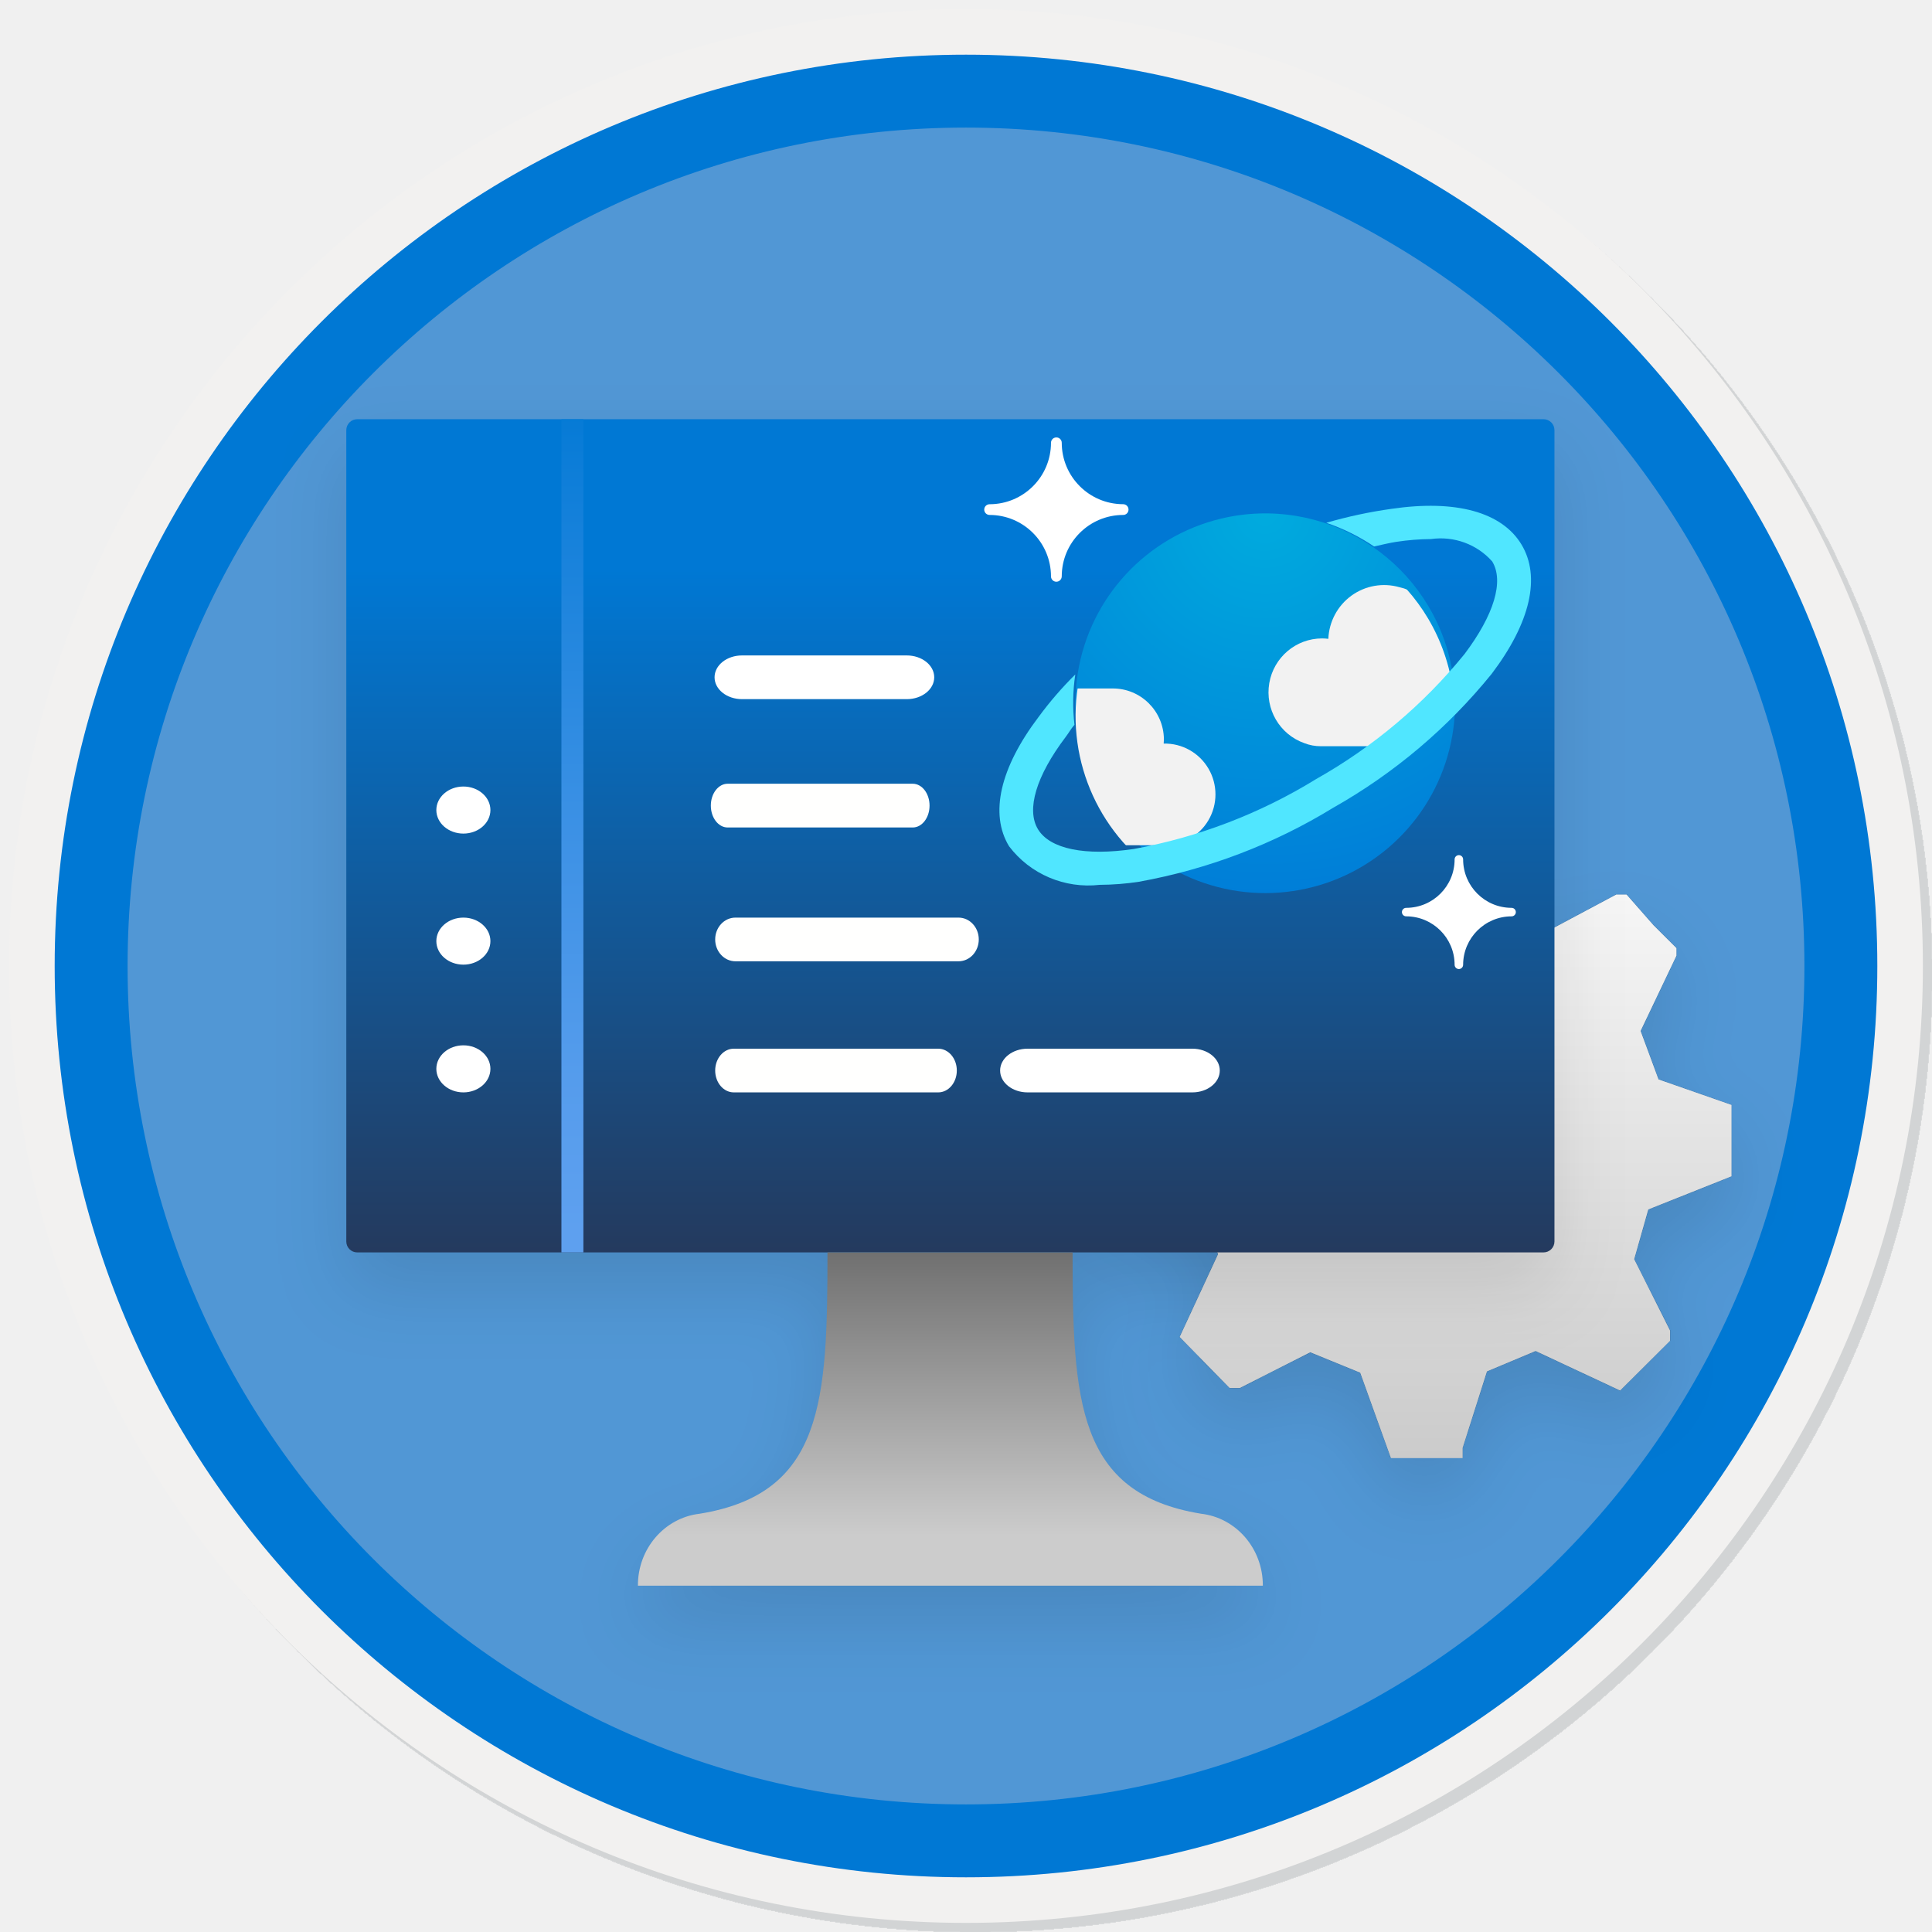
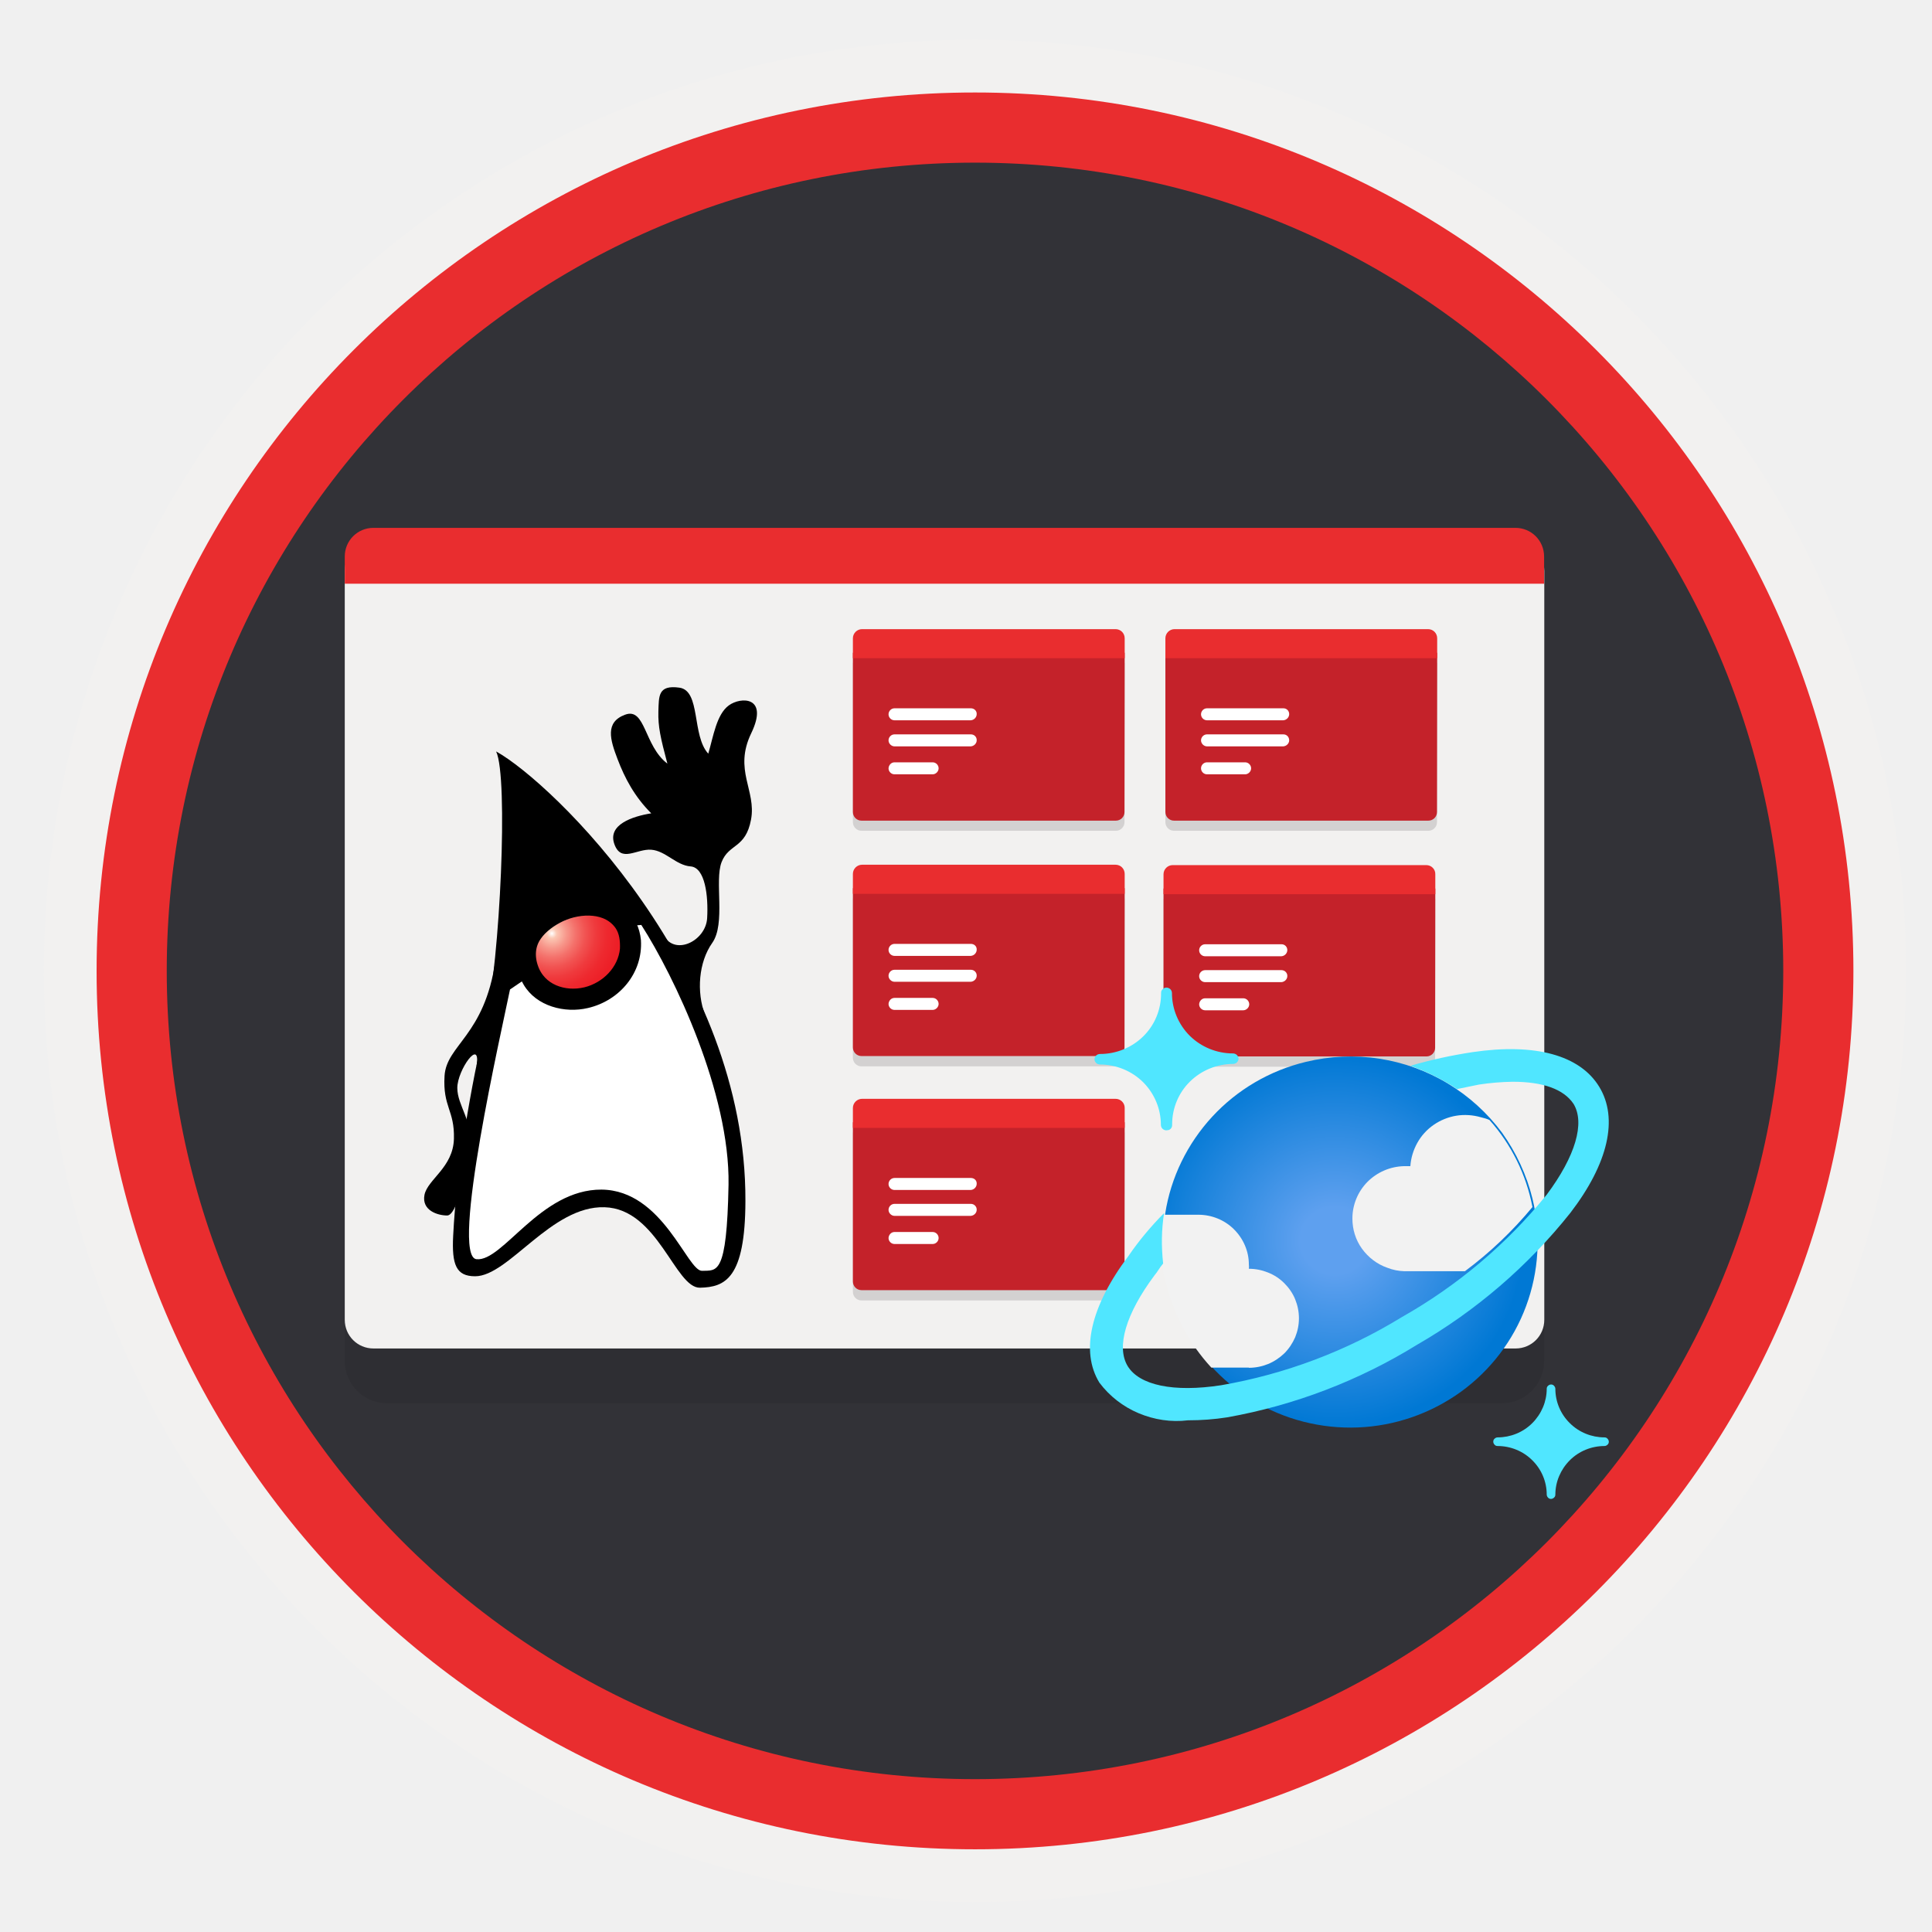
- <svg xmlns="http://www.w3.org/2000/svg" width="106" height="106" viewBox="0 0 106 106" fill="none">
-   <g filter="url(#filter0_d)">
-     <circle cx="53" cy="53" r="49" fill="#5197D5" />
-     <circle cx="53" cy="53" r="50.75" stroke="#F2F1F0" stroke-width="3.5" />
-   </g>
-   <circle cx="53" cy="53" r="48" stroke="#0078D4" stroke-width="4" />
-   <g filter="url(#filter1_d)">
-     <g filter="url(#filter2_d)">
-       <path fill-rule="evenodd" clip-rule="evenodd" d="M95 60.621V64.539L90.434 66.358L89.661 69.086L91.628 73.004V73.564L88.888 76.292L84.252 74.124L81.583 75.243L80.248 79.44V80H76.314L74.628 75.313L71.888 74.193L68.025 76.152H67.463L64.723 73.354L66.831 68.807L65.707 66.148L61.562 64.749H61V60.831L65.707 59.082L66.901 56.144L64.864 52.226V51.737L67.603 49.008L72.169 51.177L75.12 49.988L76.454 46H80.318L82.074 50.407L84.744 51.177L88.678 49.078H89.24L90.715 50.757L91.979 52.017V52.436L90.012 56.564L90.996 59.222L95 60.621ZM73.143 62.393C73.143 65.191 75.355 67.542 78.282 67.856C79.823 67.875 81.307 67.302 82.397 66.267C83.487 65.231 84.091 63.822 84.071 62.358C84.071 60.906 83.459 59.514 82.371 58.494C81.283 57.474 79.81 56.91 78.282 56.929C75.355 57.243 73.143 59.595 73.143 62.393Z" fill="url(#paint0_linear)" />
-     </g>
-     <circle cx="78.515" cy="62.485" r="6.182" fill="white" />
-   </g>
-   <g filter="url(#filter3_d)">
-     <rect x="19" y="23" width="66.286" height="45.714" rx="0.6" fill="url(#paint1_linear)" />
-     <path d="M65.895 83.051C59.114 81.945 58.848 76.89 58.848 68.714H45.4C45.4 76.89 45.172 81.945 38.391 83.051C36.452 83.273 34.988 84.978 35 87H69.286C69.297 84.978 67.834 83.273 65.895 83.051Z" fill="url(#paint2_linear)" />
-   </g>
-   <path fill-rule="evenodd" clip-rule="evenodd" d="M30.803 68.714H32.008V23H30.803V68.714Z" fill="url(#paint3_linear)" />
-   <path fill-rule="evenodd" clip-rule="evenodd" d="M26.907 44.444C26.907 45.157 26.242 45.735 25.424 45.735C24.604 45.735 23.94 45.157 23.94 44.444C23.94 43.731 24.604 43.153 25.424 43.153C26.242 43.153 26.907 43.731 26.907 44.444Z" fill="white" />
-   <path fill-rule="evenodd" clip-rule="evenodd" d="M26.907 51.636C26.907 52.348 26.242 52.926 25.424 52.926C24.604 52.926 23.94 52.348 23.94 51.636C23.94 50.922 24.604 50.345 25.424 50.345C26.242 50.345 26.907 50.922 26.907 51.636Z" fill="white" />
-   <path fill-rule="evenodd" clip-rule="evenodd" d="M26.907 58.643C26.907 59.355 26.242 59.934 25.424 59.934C24.604 59.934 23.94 59.355 23.94 58.643C23.94 57.93 24.604 57.352 25.424 57.352C26.242 57.352 26.907 57.93 26.907 58.643Z" fill="white" />
-   <path fill-rule="evenodd" clip-rule="evenodd" d="M51.476 59.934H40.259C39.695 59.934 39.239 59.398 39.239 58.735C39.239 58.072 39.695 57.537 40.259 57.537H51.476C52.04 57.537 52.496 58.072 52.496 58.735C52.496 59.398 52.04 59.934 51.476 59.934Z" fill="#FFFFFE" />
-   <path fill-rule="evenodd" clip-rule="evenodd" d="M65.418 59.934H56.379C55.545 59.934 54.872 59.398 54.872 58.735C54.872 58.072 55.545 57.537 56.379 57.537H65.418C66.251 57.537 66.924 58.072 66.924 58.735C66.924 59.398 66.251 59.934 65.418 59.934Z" fill="white" />
-   <path fill-rule="evenodd" clip-rule="evenodd" d="M49.75 38.359H40.711C39.878 38.359 39.205 37.823 39.205 37.16C39.205 36.497 39.878 35.961 40.711 35.961H49.75C50.583 35.961 51.257 36.497 51.257 37.16C51.257 37.823 50.583 38.359 49.75 38.359Z" fill="white" />
-   <path fill-rule="evenodd" clip-rule="evenodd" d="M52.589 52.742H40.351C39.736 52.742 39.239 52.206 39.239 51.543C39.239 50.88 39.736 50.345 40.351 50.345H52.589C53.204 50.345 53.701 50.88 53.701 51.543C53.701 52.206 53.204 52.742 52.589 52.742Z" fill="#FFFFFE" />
-   <path fill-rule="evenodd" clip-rule="evenodd" d="M39.923 45.4C39.413 45.4 39 44.864 39 44.2C39 43.536 39.413 43 39.923 43H50.077C50.587 43 51 43.536 51 44.2C51 44.864 50.587 45.4 50.077 45.4H39.923Z" fill="#FFFFFE" />
-   <path d="M57.958 31.917C57.88 31.917 57.805 31.886 57.749 31.831C57.694 31.775 57.663 31.7 57.663 31.622C57.66 29.762 56.154 28.256 54.295 28.253C54.133 28.253 54.001 28.122 54 27.96C54 27.797 54.132 27.665 54.295 27.665C56.155 27.662 57.661 26.155 57.663 24.295C57.663 24.217 57.694 24.141 57.749 24.086C57.805 24.03 57.88 24 57.958 24C58.037 24 58.112 24.03 58.167 24.086C58.223 24.141 58.254 24.217 58.253 24.295C58.256 26.154 59.763 27.66 61.622 27.663C61.7 27.663 61.775 27.694 61.831 27.749C61.886 27.805 61.917 27.88 61.917 27.958C61.917 28.037 61.886 28.112 61.831 28.168C61.775 28.223 61.7 28.254 61.622 28.253C59.762 28.255 58.255 29.762 58.253 31.622C58.252 31.784 58.121 31.916 57.958 31.917Z" fill="white" />
-   <path d="M80.042 53.167C79.913 53.167 79.808 53.062 79.808 52.934C79.807 51.466 78.617 50.276 77.15 50.275C77.022 50.275 76.918 50.171 76.917 50.043C76.917 49.981 76.941 49.922 76.985 49.878C77.029 49.834 77.088 49.809 77.15 49.809C78.618 49.809 79.808 48.619 79.808 47.15C79.808 47.022 79.913 46.917 80.042 46.917C80.171 46.917 80.275 47.022 80.275 47.15C80.276 48.619 81.466 49.809 82.933 49.809C83.062 49.809 83.167 49.914 83.167 50.043C83.167 50.172 83.062 50.276 82.933 50.276C81.466 50.278 80.277 51.468 80.275 52.935C80.274 53.063 80.17 53.167 80.042 53.167Z" fill="white" />
-   <path d="M79.548 36.165C80.527 40.262 78.941 44.546 75.53 47.018C72.119 49.49 67.554 49.664 63.964 47.459C60.375 45.254 58.467 41.104 59.13 36.944C59.794 32.784 62.899 29.433 66.996 28.454C72.592 27.118 78.211 30.57 79.548 36.165Z" fill="url(#paint4_radial)" />
-   <mask id="mask0" mask-type="alpha" maskUnits="userSpaceOnUse" x="59" y="28" width="21" height="22">
-     <path fill-rule="evenodd" clip-rule="evenodd" d="M79.536 36.864C80.514 40.974 78.93 45.272 75.523 47.752C72.116 50.232 67.556 50.407 63.971 48.195C60.385 45.983 58.479 41.819 59.142 37.645C59.805 33.472 62.906 30.11 66.999 29.128C72.588 27.787 78.201 31.25 79.536 36.864Z" fill="white" />
-   </mask>
-   <g mask="url(#mask0)">
-     <path d="M63.837 46.373C64.845 46.4 65.789 45.875 66.301 45.003C66.814 44.131 66.816 43.048 66.306 42.175C65.796 41.301 64.854 40.773 63.846 40.797C63.854 40.718 63.858 40.638 63.858 40.559C63.844 39.009 62.584 37.764 61.042 37.773H58.96C58.547 40.901 59.538 44.051 61.664 46.373H63.837Z" fill="#F2F2F2" />
-     <path d="M79.665 37.349C79.665 37.324 79.665 37.298 79.653 37.274C79.318 35.452 78.494 33.757 77.269 32.37C77.111 32.306 76.947 32.255 76.779 32.217C75.877 31.959 74.906 32.13 74.145 32.682C73.385 33.235 72.919 34.107 72.88 35.049C72.768 35.036 72.654 35.028 72.541 35.027C71.108 35.026 69.882 36.063 69.639 37.482C69.396 38.901 70.205 40.29 71.556 40.771C71.848 40.886 72.16 40.944 72.473 40.942H75.915C77.297 39.891 78.555 38.686 79.665 37.349Z" fill="#F2F2F2" />
-   </g>
-   <path d="M83.47 29.864C82.391 28.091 79.867 27.4 76.341 27.918C75.133 28.087 73.939 28.343 72.769 28.683C73.698 29 74.579 29.437 75.391 29.983C75.804 29.893 76.22 29.786 76.618 29.727C77.244 29.631 77.876 29.58 78.51 29.576C79.769 29.397 81.034 29.859 81.871 30.804C82.528 31.885 81.974 33.733 80.351 35.886C78.095 38.658 75.331 40.986 72.203 42.748C69.145 44.632 65.755 45.932 62.211 46.579C59.528 46.976 57.609 46.579 56.952 45.502C56.295 44.425 56.849 42.572 58.472 40.429C58.673 40.163 58.723 40.032 58.951 39.765C58.844 38.846 58.859 37.918 58.996 37.004C58.266 37.726 57.595 38.503 56.988 39.328C54.862 42.135 54.286 44.658 55.363 46.432C56.522 47.962 58.417 48.768 60.339 48.547C61.058 48.544 61.775 48.487 62.485 48.378C66.269 47.696 69.889 46.317 73.155 44.313C76.492 42.428 79.437 39.938 81.838 36.975C83.971 34.161 84.548 31.639 83.47 29.864Z" fill="#50E6FF" />
+ <svg xmlns="http://www.w3.org/2000/svg" width="103" height="103" viewBox="0 0 103 103" fill="none">
+   <path d="M51.98 98.571C26.13 98.571 5.17 77.621 5.17 51.761C5.17 25.901 26.13 4.951 51.98 4.951C77.83 4.951 98.79 25.911 98.79 51.761C98.79 77.611 77.83 98.571 51.98 98.571Z" fill="#323237" stroke="#9B9BA0" stroke-width="0.3" stroke-miterlimit="10" />
+   <path fill-rule="evenodd" clip-rule="evenodd" d="M97.88 51.761C97.88 77.111 77.33 97.661 51.98 97.661C26.63 97.661 6.08 77.111 6.08 51.761C6.08 26.411 26.63 5.861 51.98 5.861C77.33 5.861 97.88 26.411 97.88 51.761ZM51.98 2.121C79.4 2.121 101.62 24.341 101.62 51.761C101.62 79.181 79.39 101.401 51.98 101.401C24.56 101.401 2.34 79.171 2.34 51.761C2.34 24.341 24.56 2.121 51.98 2.121Z" fill="#F2F1F0" />
+   <path fill-rule="evenodd" clip-rule="evenodd" d="M95.07 51.761C95.07 75.561 75.78 94.851 51.98 94.851C28.18 94.851 8.89 75.561 8.89 51.761C8.89 27.961 28.18 8.671 51.98 8.671C75.78 8.671 95.07 27.961 95.07 51.761ZM51.98 4.931C77.84 4.931 98.81 25.901 98.81 51.761C98.81 77.621 77.84 98.591 51.98 98.591C26.12 98.591 5.15 77.621 5.15 51.761C5.15 25.901 26.11 4.931 51.98 4.931Z" fill="#E92D2F" />
+   <path opacity="0.2" d="M32.45 74.811H80.07C81.31 74.811 82.32 73.801 82.32 72.561V31.821H18.38V72.561C18.38 73.801 19.39 74.811 20.63 74.811H25.43H32.45Z" fill="#1F1D21" />
+   <path d="M32.45 71.891H80.8C81.65 71.891 82.33 71.211 82.33 70.361V30.431C82.32 29.581 81.64 28.901 80.8 28.901H19.91C19.06 28.901 18.38 29.581 18.38 30.431V70.361C18.38 71.211 19.06 71.891 19.91 71.891H25.43H32.45Z" fill="#F2F1F0" />
+   <path d="M82.32 29.671C82.32 28.821 81.64 28.141 80.79 28.141H19.91C19.06 28.141 18.38 28.821 18.38 29.671V31.121H82.32V29.671Z" fill="#E92D2F" />
+   <path opacity="0.15" d="M59.96 35.341H45.47V43.831C45.47 44.091 45.68 44.291 45.93 44.291H59.49C59.75 44.291 59.95 44.081 59.95 43.831L59.96 35.341Z" fill="#1F1D20" />
+   <path d="M59.96 34.801H45.47V43.291C45.47 43.551 45.68 43.751 45.93 43.751H59.49C59.75 43.751 59.95 43.541 59.95 43.291L59.96 34.801Z" fill="#C4222A" />
+   <path d="M59.47 33.541H45.96C45.69 33.541 45.47 33.761 45.47 34.031V35.091H59.96V34.031C59.96 33.761 59.75 33.541 59.47 33.541Z" fill="#E92D2F" />
+   <path d="M51.76 37.761H47.69C47.51 37.761 47.37 37.911 47.37 38.081C47.37 38.261 47.52 38.401 47.69 38.401H51.75C51.93 38.391 52.07 38.241 52.07 38.071C52.08 37.901 51.94 37.761 51.76 37.761Z" fill="white" />
+   <path d="M51.76 39.151H47.69C47.51 39.151 47.37 39.301 47.37 39.471C47.37 39.641 47.52 39.791 47.69 39.791H51.75C51.93 39.781 52.07 39.631 52.07 39.471C52.08 39.291 51.94 39.151 51.76 39.151Z" fill="white" />
+   <path fill-rule="evenodd" clip-rule="evenodd" d="M47.69 40.641H49.72C49.9 40.641 50.04 40.791 50.04 40.961C50.04 41.131 49.89 41.281 49.72 41.281H47.69C47.51 41.281 47.37 41.131 47.37 40.961C47.38 40.791 47.51 40.641 47.69 40.641Z" fill="white" />
+   <path opacity="0.15" d="M59.96 47.901H45.47V56.391C45.47 56.651 45.68 56.851 45.93 56.851H59.49C59.75 56.851 59.95 56.641 59.95 56.391L59.96 47.901Z" fill="#1F1D20" />
+   <path d="M59.96 47.351H45.47V55.841C45.47 56.101 45.68 56.301 45.93 56.301H59.49C59.75 56.301 59.95 56.091 59.95 55.841L59.96 47.351Z" fill="#C4222A" />
+   <path d="M59.47 46.101H45.96C45.69 46.101 45.47 46.321 45.47 46.591V47.651H59.96V46.591C59.96 46.321 59.75 46.101 59.47 46.101Z" fill="#E92D2F" />
+   <path d="M51.76 50.321H47.69C47.51 50.321 47.37 50.471 47.37 50.641C47.37 50.821 47.52 50.961 47.69 50.961H51.75C51.93 50.951 52.07 50.801 52.07 50.631C52.08 50.451 51.94 50.321 51.76 50.321Z" fill="white" />
+   <path d="M51.76 51.701H47.69C47.51 51.701 47.37 51.851 47.37 52.021C47.37 52.191 47.52 52.341 47.69 52.341H51.75C51.93 52.331 52.07 52.181 52.07 52.021C52.08 51.851 51.94 51.701 51.76 51.701Z" fill="white" />
+   <path fill-rule="evenodd" clip-rule="evenodd" d="M47.69 53.201H49.72C49.9 53.201 50.04 53.351 50.04 53.521C50.04 53.691 49.89 53.841 49.72 53.841H47.69C47.51 53.841 47.37 53.691 47.37 53.521C47.38 53.351 47.51 53.201 47.69 53.201Z" fill="white" />
+   <path opacity="0.15" d="M76.62 35.341H62.13V43.831C62.13 44.091 62.34 44.291 62.59 44.291H76.15C76.41 44.291 76.61 44.081 76.61 43.831L76.62 35.341Z" fill="#1F1D20" />
+   <path d="M76.62 34.801H62.13V43.291C62.13 43.551 62.34 43.751 62.59 43.751H76.15C76.41 43.751 76.61 43.541 76.61 43.291L76.62 34.801Z" fill="#C4222A" />
+   <path d="M76.13 33.541H62.62C62.35 33.541 62.13 33.761 62.13 34.031V35.091H76.62V34.031C76.62 33.761 76.41 33.541 76.13 33.541Z" fill="#E92D2F" />
+   <path d="M68.42 37.761H64.35C64.17 37.761 64.03 37.911 64.03 38.081C64.03 38.261 64.18 38.401 64.35 38.401H68.41C68.59 38.391 68.73 38.241 68.73 38.071C68.73 37.901 68.6 37.761 68.42 37.761Z" fill="white" />
+   <path d="M68.42 39.151H64.35C64.17 39.151 64.03 39.301 64.03 39.471C64.03 39.641 64.18 39.791 64.35 39.791H68.41C68.59 39.781 68.73 39.631 68.73 39.471C68.73 39.291 68.6 39.151 68.42 39.151Z" fill="white" />
+   <path fill-rule="evenodd" clip-rule="evenodd" d="M64.35 40.641H66.38C66.56 40.641 66.7 40.791 66.7 40.961C66.7 41.131 66.55 41.281 66.38 41.281H64.35C64.17 41.281 64.03 41.131 64.03 40.961C64.03 40.791 64.17 40.641 64.35 40.641Z" fill="white" />
+   <path opacity="0.15" d="M76.52 47.921H62.03V56.411C62.03 56.671 62.24 56.871 62.49 56.871H76.05C76.31 56.871 76.51 56.661 76.51 56.411L76.52 47.921Z" fill="#1F1D20" />
+   <path d="M76.52 47.371H62.03V55.861C62.03 56.121 62.24 56.321 62.49 56.321H76.05C76.31 56.321 76.51 56.111 76.51 55.861L76.52 47.371Z" fill="#C4222A" />
+   <path d="M76.04 46.121H62.52C62.25 46.121 62.03 46.341 62.03 46.611V47.671H76.52V46.611C76.53 46.341 76.31 46.121 76.04 46.121Z" fill="#E92D2F" />
+   <path d="M68.32 50.341H64.25C64.07 50.341 63.93 50.491 63.93 50.661C63.93 50.841 64.08 50.981 64.25 50.981H68.31C68.49 50.971 68.63 50.821 68.63 50.651C68.63 50.481 68.5 50.341 68.32 50.341Z" fill="white" />
+   <path d="M68.32 51.721H64.25C64.07 51.721 63.93 51.871 63.93 52.041C63.93 52.221 64.08 52.361 64.25 52.361H68.31C68.49 52.351 68.63 52.201 68.63 52.041C68.64 51.871 68.5 51.721 68.32 51.721Z" fill="white" />
+   <path fill-rule="evenodd" clip-rule="evenodd" d="M64.25 53.221H66.28C66.46 53.221 66.6 53.371 66.6 53.541C66.6 53.711 66.45 53.861 66.28 53.861H64.25C64.07 53.861 63.93 53.711 63.93 53.541C63.94 53.371 64.07 53.221 64.25 53.221Z" fill="white" />
+   <path opacity="0.15" d="M59.96 60.381H45.47V68.871C45.47 69.131 45.68 69.331 45.93 69.331H59.49C59.75 69.331 59.95 69.121 59.95 68.871L59.96 60.381Z" fill="#1F1D20" />
+   <path d="M59.96 59.831H45.47V68.321C45.47 68.581 45.68 68.781 45.93 68.781H59.49C59.75 68.781 59.95 68.571 59.95 68.321L59.96 59.831Z" fill="#C4222A" />
+   <path d="M59.47 58.581H45.96C45.69 58.581 45.47 58.801 45.47 59.071V60.131H59.96V59.061C59.96 58.801 59.75 58.581 59.47 58.581Z" fill="#E92D2F" />
+   <path d="M51.76 62.801H47.69C47.51 62.801 47.37 62.951 47.37 63.121C47.37 63.301 47.52 63.441 47.69 63.441H51.75C51.93 63.431 52.07 63.281 52.07 63.111C52.08 62.931 51.94 62.801 51.76 62.801Z" fill="white" />
+   <path d="M51.76 64.181H47.69C47.51 64.181 47.37 64.331 47.37 64.501C47.37 64.671 47.52 64.821 47.69 64.821H51.75C51.93 64.811 52.07 64.661 52.07 64.501C52.08 64.331 51.94 64.181 51.76 64.181Z" fill="white" />
+   <path fill-rule="evenodd" clip-rule="evenodd" d="M47.69 65.681H49.72C49.9 65.681 50.04 65.831 50.04 66.001C50.04 66.181 49.89 66.321 49.72 66.321H47.69C47.51 66.321 47.37 66.171 47.37 66.001C47.38 65.831 47.51 65.681 47.69 65.681Z" fill="white" />
+   <path d="M62.17 60.261C62.1 60.261 62.02 60.221 61.97 60.171C61.92 60.121 61.89 60.041 61.89 59.971C61.89 59.121 61.55 58.301 60.94 57.691C60.33 57.091 59.5 56.751 58.64 56.751C58.57 56.751 58.49 56.721 58.44 56.671C58.39 56.621 58.35 56.551 58.35 56.481C58.35 56.401 58.38 56.331 58.44 56.271C58.49 56.221 58.57 56.191 58.65 56.191C59.51 56.191 60.34 55.851 60.95 55.251C61.56 54.651 61.9 53.831 61.9 52.971C61.9 52.931 61.9 52.891 61.91 52.851C61.92 52.811 61.94 52.781 61.97 52.751C62 52.721 62.03 52.701 62.06 52.681C62.1 52.661 62.14 52.651 62.18 52.651C62.26 52.651 62.33 52.681 62.39 52.731C62.44 52.781 62.48 52.861 62.48 52.941C62.48 53.791 62.82 54.611 63.43 55.221C64.04 55.821 64.87 56.161 65.73 56.161C65.81 56.161 65.88 56.191 65.94 56.241C65.99 56.291 66.03 56.371 66.03 56.451C66.03 56.521 65.99 56.591 65.94 56.641C65.89 56.691 65.81 56.721 65.74 56.721C64.88 56.721 64.05 57.061 63.44 57.661C62.83 58.261 62.49 59.081 62.49 59.941C62.49 59.981 62.49 60.021 62.48 60.061C62.47 60.101 62.45 60.131 62.42 60.171C62.39 60.201 62.36 60.221 62.32 60.241C62.25 60.251 62.21 60.261 62.17 60.261Z" fill="#50E6FF" />
+   <path d="M82.69 79.911C82.63 79.911 82.57 79.891 82.53 79.841C82.49 79.801 82.46 79.741 82.46 79.681C82.46 78.991 82.18 78.331 81.69 77.851C81.2 77.361 80.53 77.091 79.84 77.091C79.78 77.091 79.72 77.071 79.68 77.021C79.64 76.981 79.61 76.921 79.61 76.861C79.61 76.801 79.63 76.741 79.68 76.701C79.72 76.661 79.78 76.631 79.84 76.631C80.53 76.631 81.2 76.361 81.69 75.871C82.18 75.381 82.46 74.721 82.46 74.041C82.46 73.981 82.48 73.921 82.53 73.881C82.57 73.841 82.63 73.811 82.69 73.811C82.75 73.811 82.81 73.831 82.85 73.881C82.89 73.921 82.92 73.981 82.92 74.041C82.92 74.731 83.2 75.391 83.69 75.871C84.18 76.361 84.85 76.631 85.54 76.631C85.6 76.631 85.66 76.651 85.7 76.701C85.74 76.741 85.77 76.801 85.77 76.861C85.77 76.921 85.75 76.981 85.7 77.021C85.66 77.061 85.6 77.091 85.54 77.091C84.85 77.091 84.18 77.361 83.69 77.851C83.2 78.341 82.92 79.001 82.92 79.681C82.92 79.741 82.9 79.801 82.85 79.841C82.81 79.881 82.75 79.911 82.69 79.911Z" fill="#50E6FF" />
+   <path d="M81.7 63.901C82.16 65.801 82.04 67.801 81.36 69.631C80.68 71.471 79.46 73.061 77.87 74.211C76.27 75.361 74.37 76.021 72.4 76.101C70.43 76.181 68.47 75.681 66.79 74.661C65.11 73.641 63.76 72.151 62.93 70.381C62.1 68.611 61.82 66.631 62.12 64.701C62.42 62.771 63.3 60.971 64.63 59.531C65.96 58.091 67.7 57.071 69.62 56.611C70.9 56.301 72.23 56.241 73.53 56.441C74.83 56.641 76.08 57.091 77.2 57.771C78.32 58.451 79.3 59.341 80.08 60.391C80.83 61.441 81.39 62.641 81.7 63.901Z" fill="url(#paint0_radial)" />
+   <path d="M66.58 72.921C66.93 72.921 67.28 72.851 67.6 72.721C67.92 72.591 68.22 72.391 68.47 72.151C68.72 71.901 68.91 71.611 69.05 71.291C69.18 70.971 69.25 70.631 69.25 70.281C69.25 69.931 69.18 69.591 69.05 69.271C68.92 68.951 68.72 68.661 68.47 68.411C68.22 68.161 67.93 67.971 67.6 67.841C67.28 67.711 66.93 67.641 66.58 67.641C66.59 67.571 66.59 67.491 66.58 67.411C66.58 66.711 66.29 66.041 65.79 65.541C65.29 65.041 64.6 64.761 63.89 64.761H61.89C61.75 65.991 61.85 67.241 62.17 68.431C62.58 70.101 63.41 71.641 64.58 72.911H66.58V72.921Z" fill="#F2F2F2" />
+   <path d="M81.7 64.351C81.37 62.631 80.58 61.021 79.41 59.711C79.26 59.641 79.1 59.601 78.94 59.561C78.52 59.441 78.07 59.411 77.64 59.481C77.21 59.551 76.79 59.721 76.43 59.971C76.07 60.221 75.77 60.551 75.56 60.931C75.35 61.311 75.22 61.731 75.19 62.171H74.85C74.11 62.191 73.42 62.491 72.9 63.011C72.39 63.531 72.1 64.231 72.1 64.961C72.1 65.541 72.27 66.101 72.61 66.571C72.95 67.041 73.42 67.401 73.97 67.591C74.25 67.701 74.55 67.761 74.85 67.771H78.1C79.43 66.781 80.64 65.631 81.7 64.351Z" fill="#F2F2F2" />
+   <path d="M85.26 57.941C84.23 56.251 81.84 55.601 78.51 56.091C77.39 56.261 76.28 56.501 75.19 56.821C76.07 57.131 76.91 57.551 77.68 58.061L78.85 57.821C79.44 57.731 80.04 57.681 80.64 57.671C82.27 57.671 83.37 58.071 83.89 58.851C84.51 59.871 83.99 61.641 82.46 63.691C80.32 66.331 77.7 68.541 74.73 70.221C71.78 72.031 68.51 73.261 65.1 73.851C62.56 74.241 60.74 73.851 60.12 72.831C59.5 71.811 60.02 70.041 61.55 67.991C61.75 67.751 61.79 67.621 62.01 67.361C61.91 66.461 61.92 65.561 62.06 64.671C61.36 65.381 60.72 66.141 60.16 66.961C58.14 69.641 57.59 72.041 58.61 73.711C59.15 74.431 59.87 74.991 60.7 75.341C61.53 75.691 62.44 75.831 63.33 75.721C64.03 75.721 64.74 75.671 65.43 75.561C69.02 74.921 72.46 73.601 75.55 71.691C78.69 69.881 81.47 67.491 83.72 64.661C85.74 62.031 86.29 59.631 85.26 57.941Z" fill="#50E6FF" />
+   <path fill-rule="evenodd" clip-rule="evenodd" d="M26.45 40.061C27.11 41.451 26.66 51.131 25.89 54.521C25.11 57.921 24.34 62.241 24.16 65.881C24.08 67.431 24.32 68.041 25.33 68.041C27.12 68.041 29.39 64.271 32.23 64.361C35.08 64.441 35.99 68.681 37.32 68.651C38.66 68.621 39.73 68.161 39.74 64.031C39.79 51.721 29.47 41.741 26.45 40.061Z" fill="black" />
+   <path fill-rule="evenodd" clip-rule="evenodd" d="M35.4 49.901C36.03 50.961 37.63 50.141 37.7 48.951C37.77 47.761 37.59 46.251 36.82 46.191C36.04 46.131 35.49 45.361 34.72 45.301C33.94 45.241 33.11 46.021 32.75 44.991C32.39 43.961 33.72 43.521 34.72 43.361C33.83 42.471 33.31 41.491 32.92 40.461C32.53 39.441 32.24 38.501 33.33 38.101C34.42 37.701 34.33 39.761 35.58 40.711C35.21 39.321 35.08 38.741 35.1 37.931C35.13 37.121 35.07 36.501 36.22 36.661C37.37 36.821 36.87 39.211 37.76 40.181C38.03 39.261 38.2 38.091 38.85 37.611C39.5 37.131 41 37.121 40.05 39.091C39.1 41.061 40.33 42.131 40.04 43.691C39.75 45.251 38.86 44.961 38.47 45.961C38.08 46.961 38.7 49.241 37.97 50.271C37.25 51.291 37.12 52.871 37.59 54.121C36.16 52.781 35.4 49.901 35.4 49.901Z" fill="black" />
+   <path fill-rule="evenodd" clip-rule="evenodd" d="M26.41 51.231C25.83 55.221 23.8 55.701 23.7 57.361C23.6 59.021 24.24 59.181 24.2 60.711C24.16 62.241 22.8 62.871 22.63 63.701C22.47 64.531 23.33 64.801 23.84 64.801C24.35 64.801 24.85 62.591 25.05 61.191C25.25 59.791 24.38 58.961 24.38 58.001C24.38 57.041 25.64 55.281 25.41 56.821C26.46 55.161 26.96 53.051 26.41 51.231Z" fill="black" />
+   <path fill-rule="evenodd" clip-rule="evenodd" d="M27.19 52.751C26.75 54.911 23.99 66.981 25.4 67.131C26.81 67.281 28.8 63.401 32.07 63.421C35.35 63.451 36.64 67.781 37.43 67.751C38.22 67.721 38.75 68.031 38.84 63.161C38.92 58.281 35.95 52.051 34.19 49.311C31.81 49.461 29.24 51.371 27.19 52.751Z" fill="white" />
+   <path d="M34.17 50.121C34.04 48.771 33.04 47.921 31.74 47.711C30.49 47.511 29.13 48.101 28.25 48.981C27.26 49.971 27.23 51.341 27.92 52.501C28.6 53.651 30.11 54.031 31.34 53.741C33.03 53.351 34.28 51.871 34.17 50.121Z" fill="black" />
+   <path d="M33.55 50.621C33.43 51.851 32.45 52.831 31.28 53.121C30.03 53.421 28.66 52.941 28.21 51.661C27.98 51.011 28.02 50.331 28.42 49.761C28.75 49.281 29.29 48.901 29.82 48.651C30.91 48.151 32.48 48.101 33.24 49.211C33.52 49.631 33.57 50.131 33.55 50.621Z" fill="url(#paint1_radial)" stroke="black" />
  <defs>
-     <filter id="filter0_d" x="0.5" y="0.5" width="105.5" height="105.5" filterUnits="userSpaceOnUse" color-interpolation-filters="sRGB">
-       <feFlood flood-opacity="0" result="BackgroundImageFix" />
-       <feColorMatrix in="SourceAlpha" type="matrix" values="0 0 0 0 0 0 0 0 0 0 0 0 0 0 0 0 0 0 127 0" />
-       <feOffset dx="0.5" dy="0.5" />
-       <feColorMatrix type="matrix" values="0 0 0 0 0.824 0 0 0 0 0.831 0 0 0 0 0.835 0 0 0 1 0" />
-       <feBlend mode="normal" in2="BackgroundImageFix" result="effect1_dropShadow" />
-       <feBlend mode="normal" in="SourceGraphic" in2="effect1_dropShadow" result="shape" />
-     </filter>
-     <filter id="filter1_d" x="57" y="44" width="42" height="42" filterUnits="userSpaceOnUse" color-interpolation-filters="sRGB">
-       <feFlood flood-opacity="0" result="BackgroundImageFix" />
-       <feColorMatrix in="SourceAlpha" type="matrix" values="0 0 0 0 0 0 0 0 0 0 0 0 0 0 0 0 0 0 127 0" />
-       <feOffset dy="2" />
-       <feGaussianBlur stdDeviation="2" />
-       <feColorMatrix type="matrix" values="0 0 0 0 0 0 0 0 0 0 0 0 0 0 0 0 0 0 0.1 0" />
-       <feBlend mode="normal" in2="BackgroundImageFix" result="effect1_dropShadow" />
-       <feBlend mode="normal" in="SourceGraphic" in2="effect1_dropShadow" result="shape" />
-     </filter>
-     <filter id="filter2_d" x="61" y="46" width="34" height="34" filterUnits="userSpaceOnUse" color-interpolation-filters="sRGB">
-       <feFlood flood-opacity="0" result="BackgroundImageFix" />
-       <feColorMatrix in="SourceAlpha" type="matrix" values="0 0 0 0 0 0 0 0 0 0 0 0 0 0 0 0 0 0 127 0" />
-       <feOffset />
-       <feColorMatrix type="matrix" values="0 0 0 0 0 0 0 0 0 0 0 0 0 0 0 0 0 0 0.1 0" />
-       <feBlend mode="normal" in2="BackgroundImageFix" result="effect1_dropShadow" />
-       <feBlend mode="normal" in="SourceGraphic" in2="effect1_dropShadow" result="shape" />
-     </filter>
-     <filter id="filter3_d" x="15" y="21" width="74.286" height="72" filterUnits="userSpaceOnUse" color-interpolation-filters="sRGB">
-       <feFlood flood-opacity="0" result="BackgroundImageFix" />
-       <feColorMatrix in="SourceAlpha" type="matrix" values="0 0 0 0 0 0 0 0 0 0 0 0 0 0 0 0 0 0 127 0" />
-       <feOffset dy="2" />
-       <feGaussianBlur stdDeviation="2" />
-       <feColorMatrix type="matrix" values="0 0 0 0 0 0 0 0 0 0 0 0 0 0 0 0 0 0 0.1 0" />
-       <feBlend mode="normal" in2="BackgroundImageFix" result="effect1_dropShadow" />
-       <feBlend mode="normal" in="SourceGraphic" in2="effect1_dropShadow" result="shape" />
-     </filter>
-     <linearGradient id="paint0_linear" x1="59.31" y1="42.621" x2="59.31" y2="80" gradientUnits="userSpaceOnUse">
+     <radialGradient id="paint0_radial" cx="0" cy="0" r="1" gradientUnits="userSpaceOnUse" gradientTransform="translate(71.1683 66.1356) scale(10.0706 9.87787)">
+       <stop offset="0.18" stop-color="#5EA0EF" />
+       <stop offset="1" stop-color="#0078D4" />
+     </radialGradient>
+     <radialGradient id="paint1_radial" cx="0" cy="0" r="1" gradientUnits="userSpaceOnUse" gradientTransform="translate(29.4215 49.7669) scale(4.2996)">
      <stop stop-color="white" />
-       <stop offset="1" stop-color="#CBCBCB" />
-     </linearGradient>
-     <linearGradient id="paint1_linear" x1="85.286" y1="68.714" x2="85.286" y2="23" gradientUnits="userSpaceOnUse">
-       <stop stop-color="#243A5E" />
-       <stop offset="0.82" stop-color="#0078D4" />
-     </linearGradient>
-     <linearGradient id="paint2_linear" x1="69.286" y1="87" x2="69.286" y2="68.714" gradientUnits="userSpaceOnUse">
-       <stop offset="0.15" stop-color="#CCCCCC" />
-       <stop offset="1" stop-color="#707070" />
-     </linearGradient>
-     <linearGradient id="paint3_linear" x1="32.025" y1="67.603" x2="32.025" y2="20.573" gradientUnits="userSpaceOnUse">
-       <stop stop-color="#5EA0EF" />
-       <stop offset="0.18" stop-color="#559CEC" />
-       <stop offset="0.47" stop-color="#3C91E5" />
-       <stop offset="0.84" stop-color="#1380DA" />
-       <stop offset="1" stop-color="#0078D4" />
-     </linearGradient>
-     <radialGradient id="paint4_radial" cx="0" cy="0" r="1" gradientUnits="userSpaceOnUse" gradientTransform="translate(69.4167 28.167) rotate(90) scale(20.8333)">
-       <stop stop-color="#00ABDE" />
-       <stop offset="1" stop-color="#007ED8" />
+       <stop offset="0.06" stop-color="#FBC8B4" />
+       <stop offset="0.071" stop-color="#FBC3B0" />
+       <stop offset="0.183" stop-color="#F7978B" />
+       <stop offset="0.299" stop-color="#F4716B" />
+       <stop offset="0.42" stop-color="#F15251" />
+       <stop offset="0.545" stop-color="#EF3A3D" />
+       <stop offset="0.678" stop-color="#EE292F" />
+       <stop offset="0.822" stop-color="#ED1F27" />
+       <stop offset="1" stop-color="#ED1C24" />
    </radialGradient>
  </defs>
</svg>
